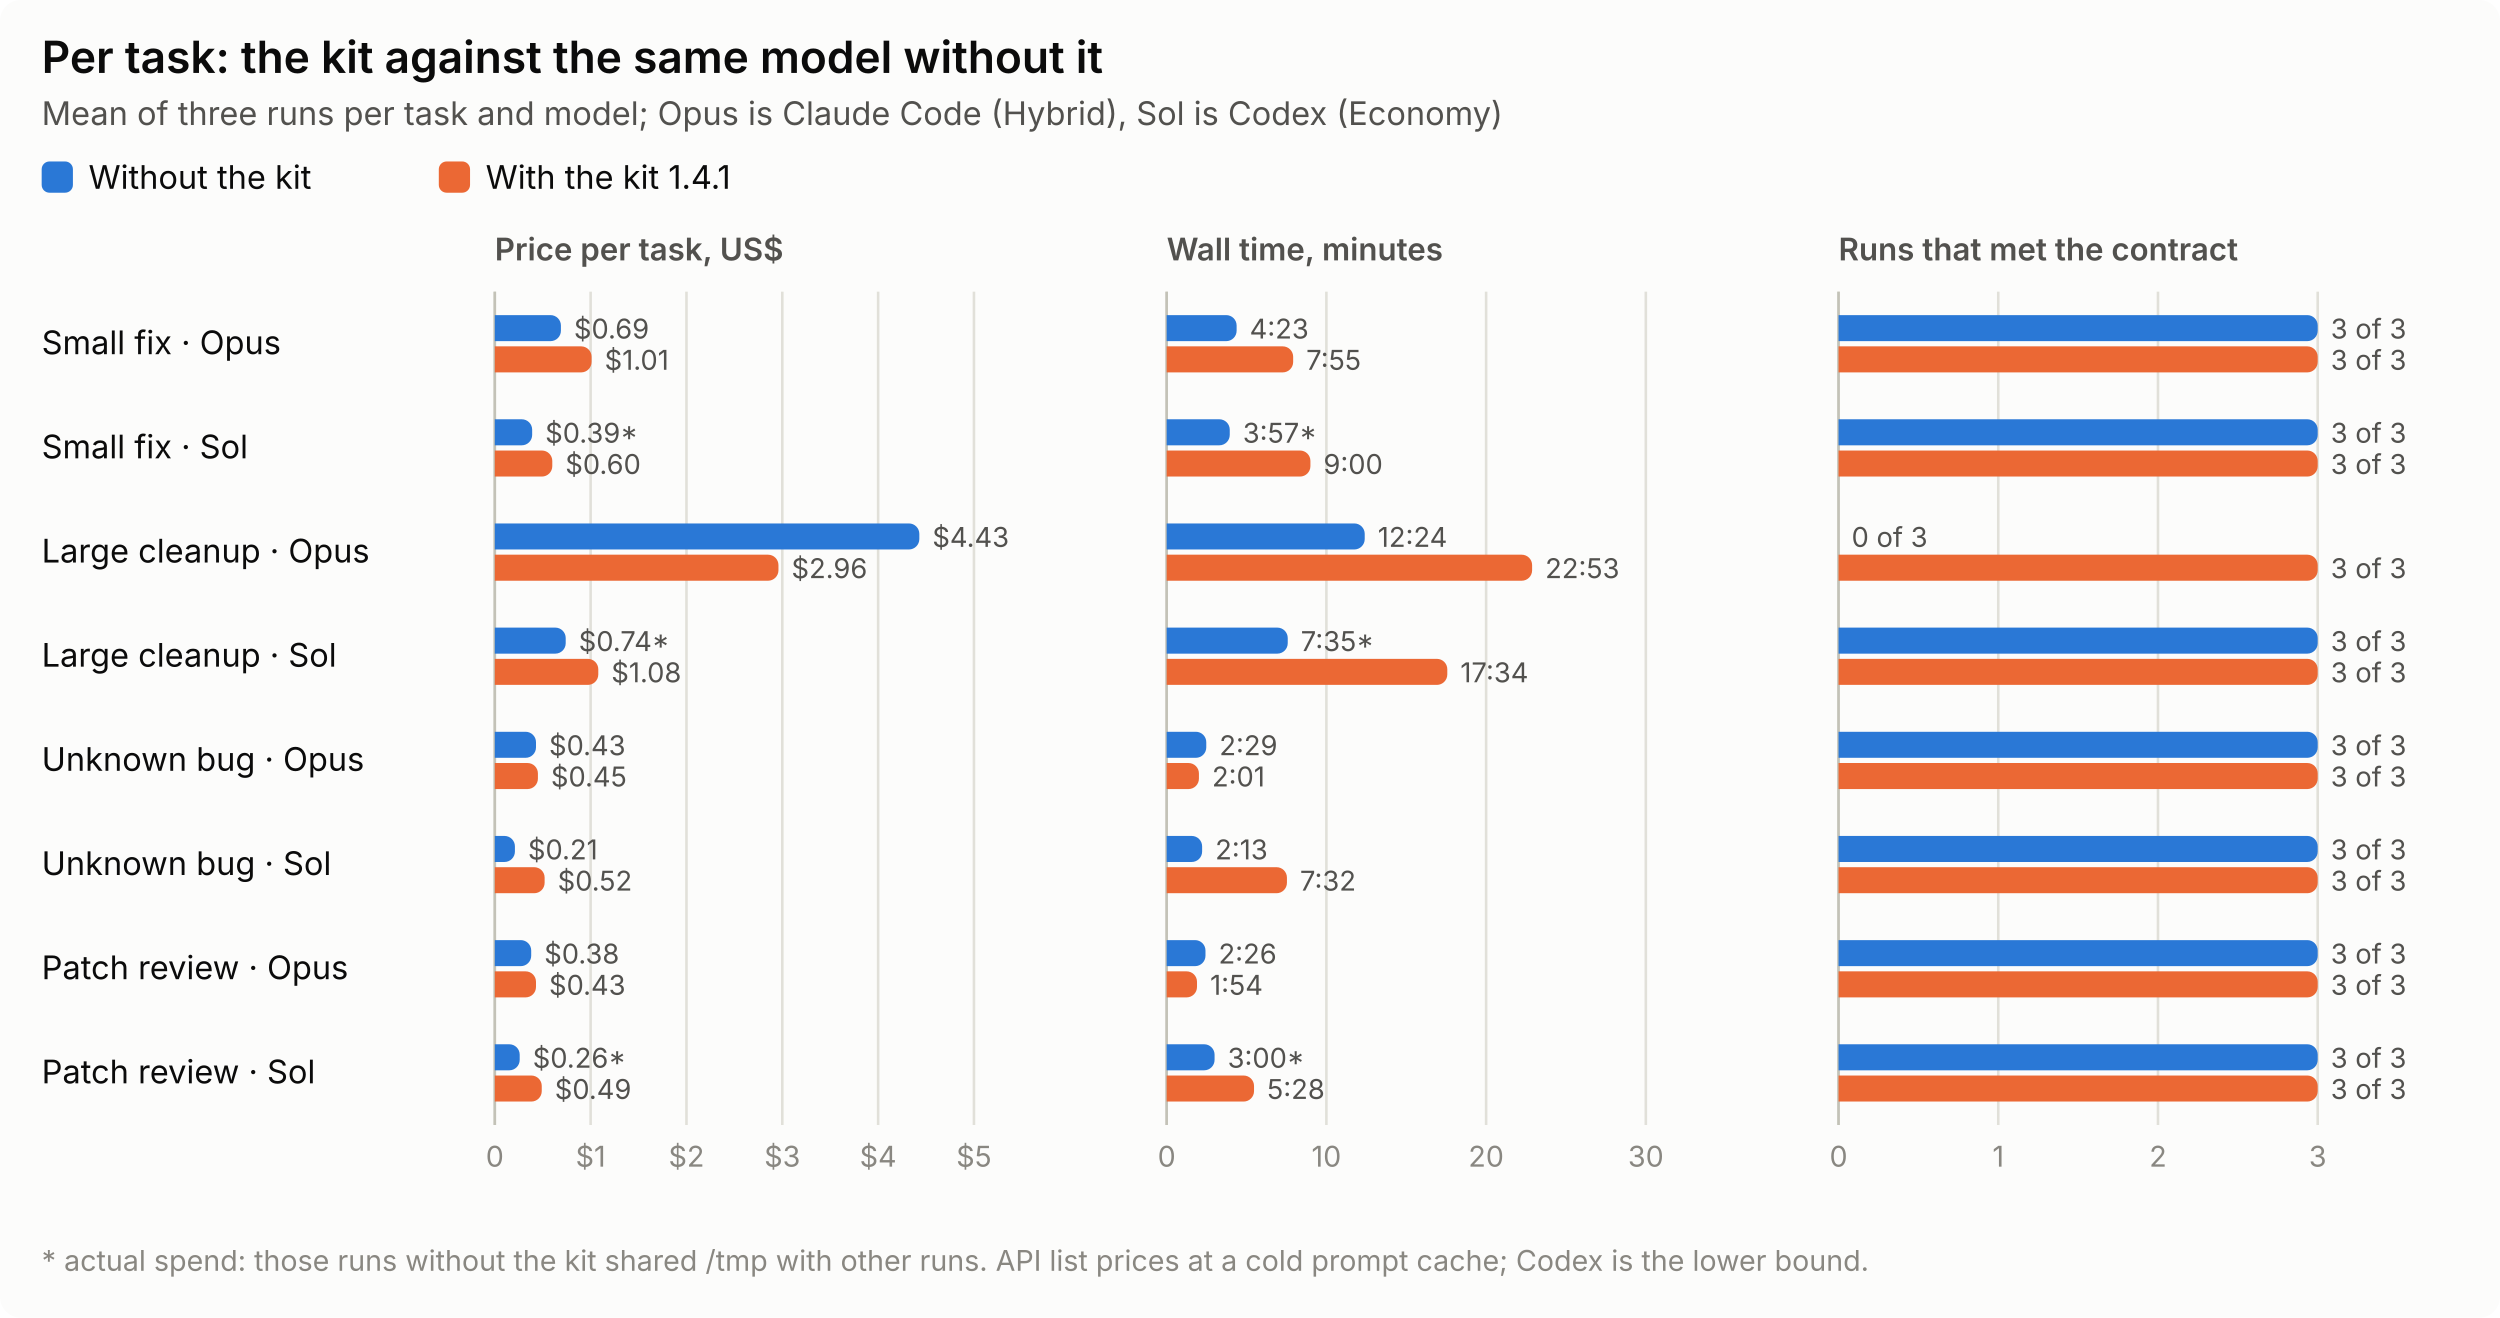
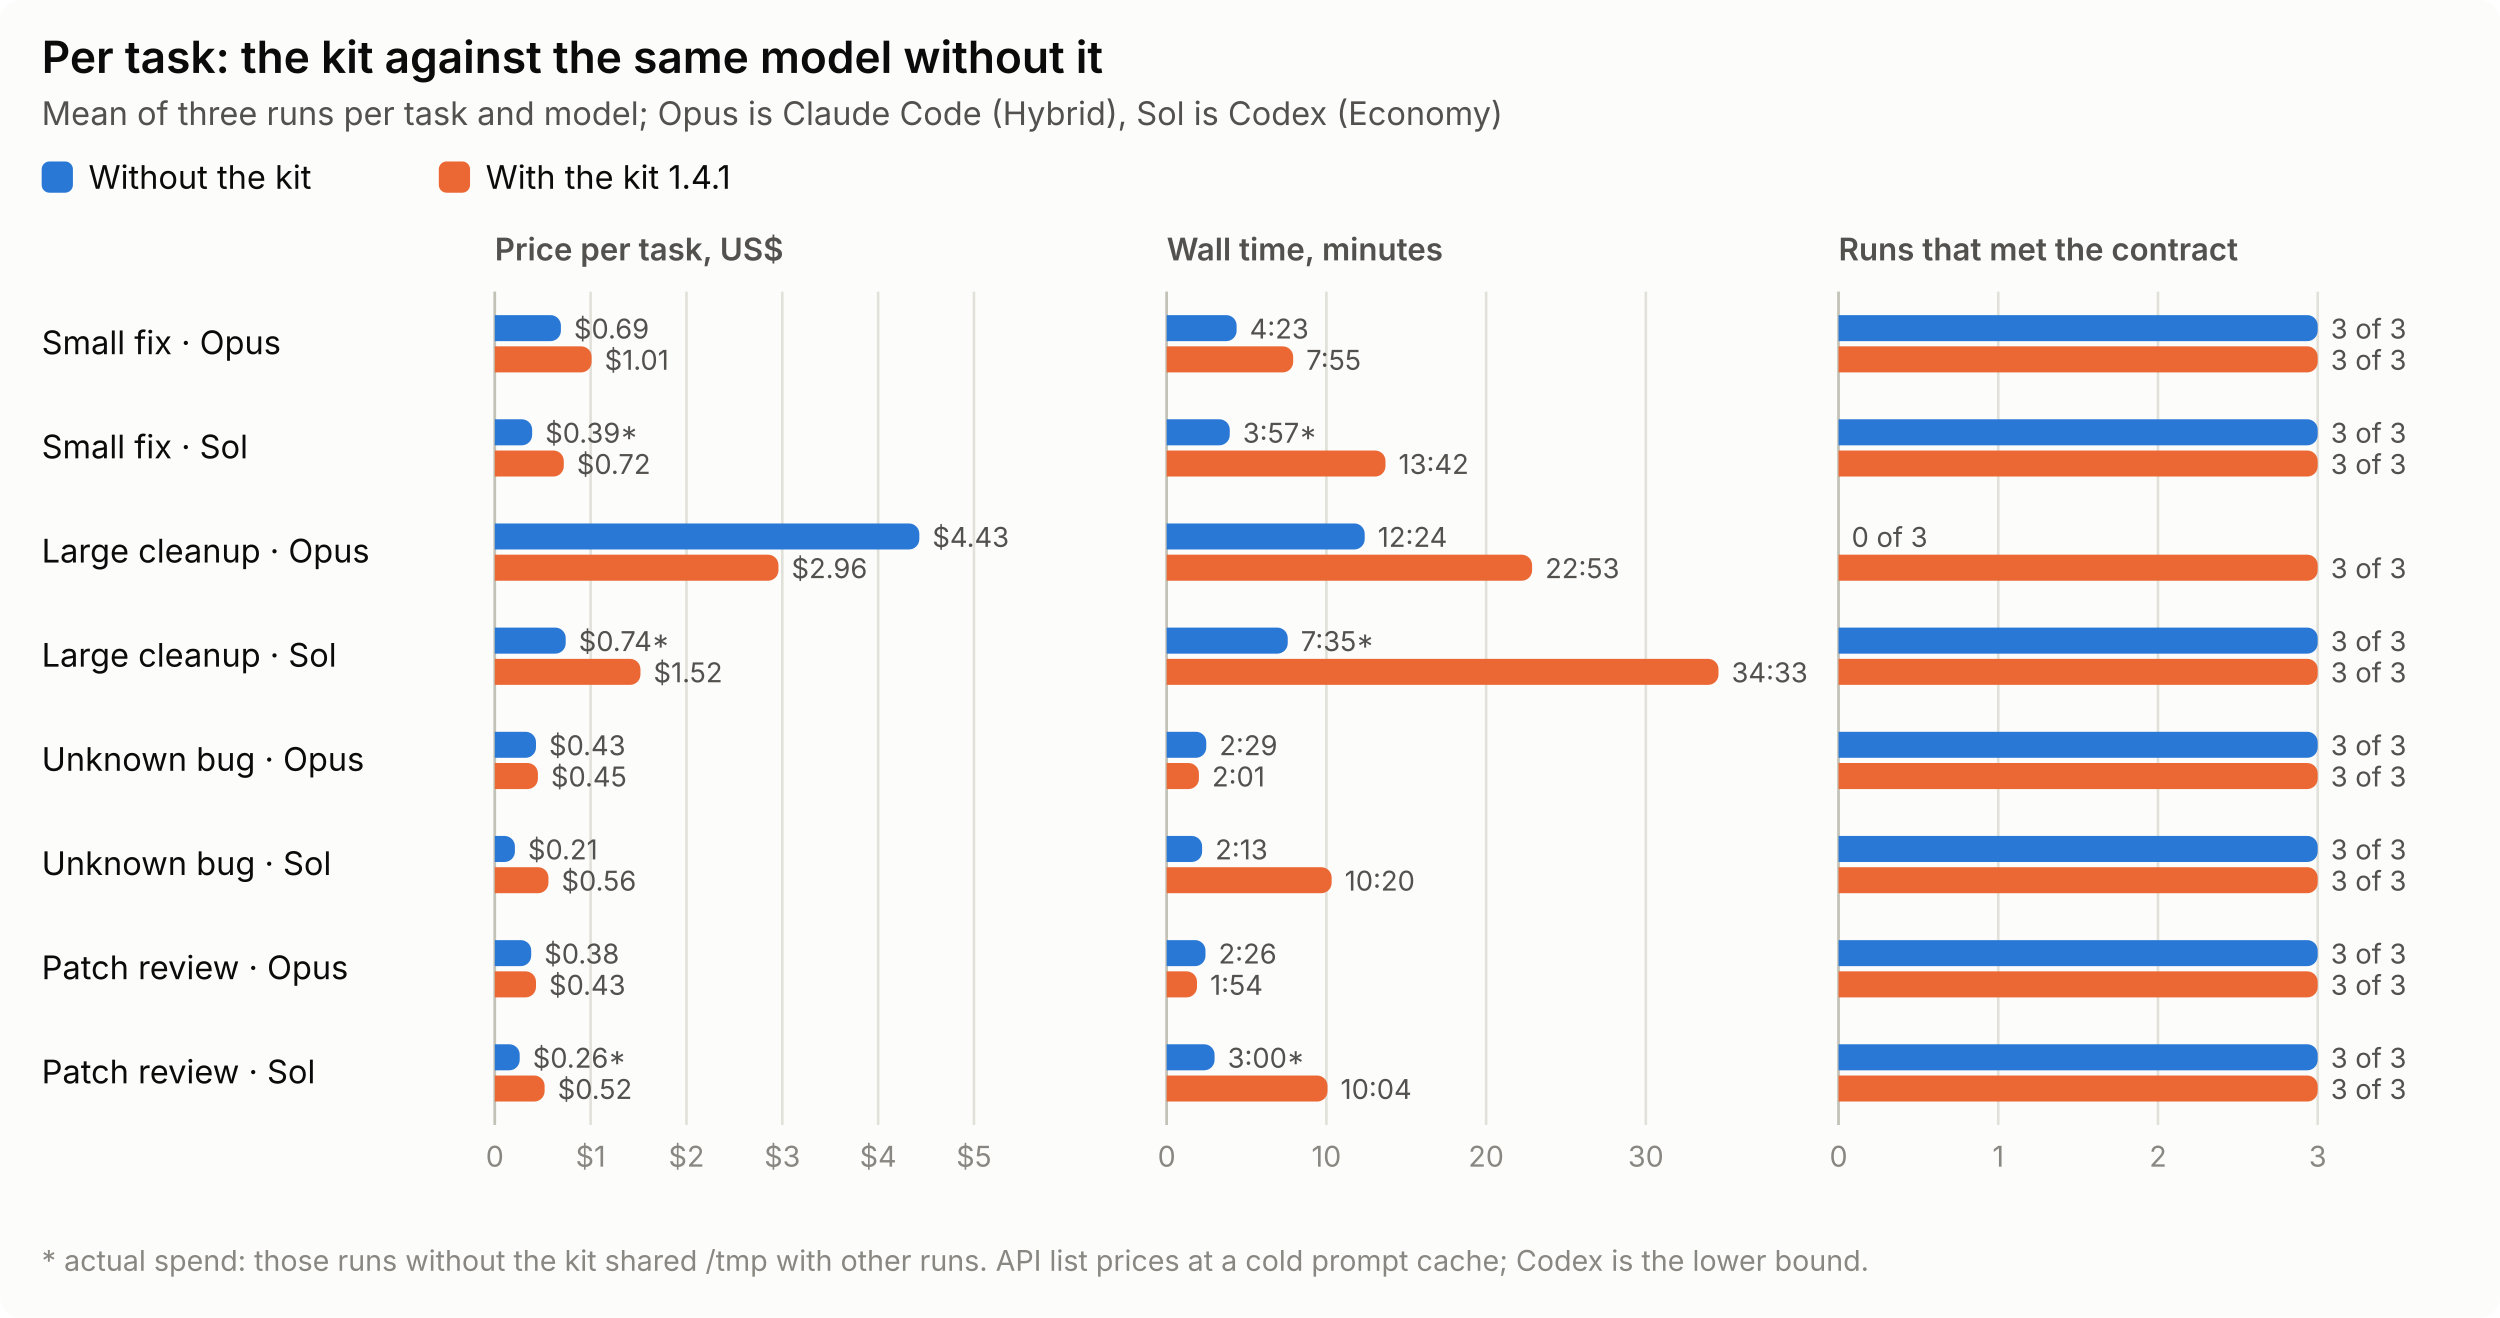
<svg xmlns="http://www.w3.org/2000/svg" width="960" height="506" viewBox="0 0 960 506" role="img" aria-labelledby="t d" font-family="system-ui, -apple-system, &quot;Segoe UI&quot;, sans-serif">
  <rect width="960" height="506" rx="8" fill="#fcfcfb" />
  <text x="16" y="28" font-size="17" font-weight="600" fill="#0b0b0b">Per task: the kit against the same model without it</text>
  <text x="16" y="48" font-size="12.5" fill="#52514e">Mean of three runs per task and model; Opus is Claude Code (Hybrid), Sol is Codex (Economy)</text>
  <rect x="16" y="62" width="12" height="12" rx="3" fill="#2a78d6" />
  <text x="34" y="72.5" font-size="12.5" fill="#0b0b0b">Without the kit</text>
  <rect x="168.5" y="62" width="12" height="12" rx="3" fill="#eb6834" />
  <text x="186.5" y="72.5" font-size="12.5" fill="#0b0b0b">With the kit 1.4.1</text>
  <text x="16" y="136" font-size="12.5" fill="#0b0b0b">Small fix · Opus</text>
  <text x="16" y="176" font-size="12.5" fill="#0b0b0b">Small fix · Sol</text>
  <text x="16" y="216" font-size="12.5" fill="#0b0b0b">Large cleanup · Opus</text>
  <text x="16" y="256" font-size="12.5" fill="#0b0b0b">Large cleanup · Sol</text>
  <text x="16" y="296" font-size="12.5" fill="#0b0b0b">Unknown bug · Opus</text>
  <text x="16" y="336" font-size="12.5" fill="#0b0b0b">Unknown bug · Sol</text>
  <text x="16" y="376" font-size="12.5" fill="#0b0b0b">Patch review · Opus</text>
  <text x="16" y="416" font-size="12.5" fill="#0b0b0b">Patch review · Sol</text>
  <text x="190" y="100" font-size="12" font-weight="600" fill="#52514e">Price per task, US$</text>
  <line x1="190" y1="112" x2="190" y2="432" stroke="#e1e0d9" stroke-width="1" />
  <text x="190" y="448" font-size="11" fill="#898781" text-anchor="middle" style="font-variant-numeric: tabular-nums">0</text>
  <line x1="226.8" y1="112" x2="226.8" y2="432" stroke="#e1e0d9" stroke-width="1" />
  <text x="226.8" y="448" font-size="11" fill="#898781" text-anchor="middle" style="font-variant-numeric: tabular-nums">$1</text>
  <line x1="263.6" y1="112" x2="263.6" y2="432" stroke="#e1e0d9" stroke-width="1" />
  <text x="263.6" y="448" font-size="11" fill="#898781" text-anchor="middle" style="font-variant-numeric: tabular-nums">$2</text>
  <line x1="300.4" y1="112" x2="300.4" y2="432" stroke="#e1e0d9" stroke-width="1" />
  <text x="300.4" y="448" font-size="11" fill="#898781" text-anchor="middle" style="font-variant-numeric: tabular-nums">$3</text>
  <line x1="337.2" y1="112" x2="337.2" y2="432" stroke="#e1e0d9" stroke-width="1" />
  <text x="337.2" y="448" font-size="11" fill="#898781" text-anchor="middle" style="font-variant-numeric: tabular-nums">$4</text>
  <line x1="374" y1="112" x2="374" y2="432" stroke="#e1e0d9" stroke-width="1" />
  <text x="374" y="448" font-size="11" fill="#898781" text-anchor="middle" style="font-variant-numeric: tabular-nums">$5</text>
  <line x1="190" y1="112" x2="190" y2="432" stroke="#c3c2b7" stroke-width="1" />
  <path d="M190,121 h21.392 a4,4 0 0 1 4,4 v2 a4,4 0 0 1 -4,4 h-21.392 z" fill="#2a78d6" />
  <text x="220.392" y="130" font-size="10.5" fill="#52514e" style="font-variant-numeric: tabular-nums">$0.69</text>
  <path d="M190,133 h33.168 a4,4 0 0 1 4,4 v2 a4,4 0 0 1 -4,4 h-33.168 z" fill="#eb6834" />
  <text x="232.168" y="142" font-size="10.5" fill="#52514e" style="font-variant-numeric: tabular-nums">$1.01</text>
  <path d="M190,161 h10.352 a4,4 0 0 1 4,4 v2 a4,4 0 0 1 -4,4 h-10.352 z" fill="#2a78d6" />
  <text x="209.352" y="170" font-size="10.5" fill="#52514e" style="font-variant-numeric: tabular-nums">$0.39*</text>
-   <path d="M190,173 h18.08 a4,4 0 0 1 4,4 v2 a4,4 0 0 1 -4,4 h-18.08 z" fill="#eb6834" />
-   <text x="217.08" y="182" font-size="10.5" fill="#52514e" style="font-variant-numeric: tabular-nums">$0.60</text>
+   <path d="M190,173 h22.496 a4,4 0 0 1 4,4 v2 a4,4 0 0 1 -4,4 h-22.496 z" fill="#eb6834" />
+   <text x="221.496" y="182" font-size="10.5" fill="#52514e" style="font-variant-numeric: tabular-nums">$0.72</text>
  <path d="M190,201 h159.024 a4,4 0 0 1 4,4 v2 a4,4 0 0 1 -4,4 h-159.024 z" fill="#2a78d6" />
  <text x="358.024" y="210" font-size="10.5" fill="#52514e" style="font-variant-numeric: tabular-nums">$4.43</text>
  <path d="M190,213 h104.928 a4,4 0 0 1 4,4 v2 a4,4 0 0 1 -4,4 h-104.928 z" fill="#eb6834" />
  <text x="303.928" y="222" font-size="10.5" fill="#52514e" style="font-variant-numeric: tabular-nums">$2.96</text>
  <path d="M190,241 h23.232 a4,4 0 0 1 4,4 v2 a4,4 0 0 1 -4,4 h-23.232 z" fill="#2a78d6" />
  <text x="222.232" y="250" font-size="10.5" fill="#52514e" style="font-variant-numeric: tabular-nums">$0.74*</text>
-   <path d="M190,253 h35.744 a4,4 0 0 1 4,4 v2 a4,4 0 0 1 -4,4 h-35.744 z" fill="#eb6834" />
-   <text x="234.744" y="262" font-size="10.5" fill="#52514e" style="font-variant-numeric: tabular-nums">$1.08</text>
+   <path d="M190,253 h51.936 a4,4 0 0 1 4,4 v2 a4,4 0 0 1 -4,4 h-51.936 z" fill="#eb6834" />
+   <text x="250.936" y="262" font-size="10.5" fill="#52514e" style="font-variant-numeric: tabular-nums">$1.52</text>
  <path d="M190,281 h11.824 a4,4 0 0 1 4,4 v2 a4,4 0 0 1 -4,4 h-11.824 z" fill="#2a78d6" />
  <text x="210.824" y="290" font-size="10.5" fill="#52514e" style="font-variant-numeric: tabular-nums">$0.43</text>
  <path d="M190,293 h12.56 a4,4 0 0 1 4,4 v2 a4,4 0 0 1 -4,4 h-12.56 z" fill="#eb6834" />
  <text x="211.56" y="302" font-size="10.5" fill="#52514e" style="font-variant-numeric: tabular-nums">$0.45</text>
  <path d="M190,321 h3.728 a4,4 0 0 1 4,4 v2 a4,4 0 0 1 -4,4 h-3.728 z" fill="#2a78d6" />
  <text x="202.728" y="330" font-size="10.5" fill="#52514e" style="font-variant-numeric: tabular-nums">$0.21</text>
-   <path d="M190,333 h15.136 a4,4 0 0 1 4,4 v2 a4,4 0 0 1 -4,4 h-15.136 z" fill="#eb6834" />
-   <text x="214.136" y="342" font-size="10.5" fill="#52514e" style="font-variant-numeric: tabular-nums">$0.52</text>
+   <path d="M190,333 h16.608 a4,4 0 0 1 4,4 v2 a4,4 0 0 1 -4,4 h-16.608 z" fill="#eb6834" />
+   <text x="215.608" y="342" font-size="10.5" fill="#52514e" style="font-variant-numeric: tabular-nums">$0.56</text>
  <path d="M190,361 h9.984 a4,4 0 0 1 4,4 v2 a4,4 0 0 1 -4,4 h-9.984 z" fill="#2a78d6" />
  <text x="208.984" y="370" font-size="10.5" fill="#52514e" style="font-variant-numeric: tabular-nums">$0.38</text>
  <path d="M190,373 h11.824 a4,4 0 0 1 4,4 v2 a4,4 0 0 1 -4,4 h-11.824 z" fill="#eb6834" />
  <text x="210.824" y="382" font-size="10.5" fill="#52514e" style="font-variant-numeric: tabular-nums">$0.43</text>
  <path d="M190,401 h5.568 a4,4 0 0 1 4,4 v2 a4,4 0 0 1 -4,4 h-5.568 z" fill="#2a78d6" />
  <text x="204.568" y="410" font-size="10.5" fill="#52514e" style="font-variant-numeric: tabular-nums">$0.26*</text>
-   <path d="M190,413 h14.032 a4,4 0 0 1 4,4 v2 a4,4 0 0 1 -4,4 h-14.032 z" fill="#eb6834" />
-   <text x="213.032" y="422" font-size="10.5" fill="#52514e" style="font-variant-numeric: tabular-nums">$0.49</text>
+   <path d="M190,413 h15.136 a4,4 0 0 1 4,4 v2 a4,4 0 0 1 -4,4 h-15.136 z" fill="#eb6834" />
+   <text x="214.136" y="422" font-size="10.5" fill="#52514e" style="font-variant-numeric: tabular-nums">$0.52</text>
  <text x="448" y="100" font-size="12" font-weight="600" fill="#52514e">Wall time, minutes</text>
  <line x1="448" y1="112" x2="448" y2="432" stroke="#e1e0d9" stroke-width="1" />
  <text x="448" y="448" font-size="11" fill="#898781" text-anchor="middle" style="font-variant-numeric: tabular-nums">0</text>
  <line x1="509.333" y1="112" x2="509.333" y2="432" stroke="#e1e0d9" stroke-width="1" />
  <text x="509.333" y="448" font-size="11" fill="#898781" text-anchor="middle" style="font-variant-numeric: tabular-nums">10</text>
  <line x1="570.667" y1="112" x2="570.667" y2="432" stroke="#e1e0d9" stroke-width="1" />
  <text x="570.667" y="448" font-size="11" fill="#898781" text-anchor="middle" style="font-variant-numeric: tabular-nums">20</text>
  <line x1="632" y1="112" x2="632" y2="432" stroke="#e1e0d9" stroke-width="1" />
  <text x="632" y="448" font-size="11" fill="#898781" text-anchor="middle" style="font-variant-numeric: tabular-nums">30</text>
  <line x1="448" y1="112" x2="448" y2="432" stroke="#c3c2b7" stroke-width="1" />
  <path d="M448,121 h22.864 a4,4 0 0 1 4,4 v2 a4,4 0 0 1 -4,4 h-22.864 z" fill="#2a78d6" />
  <text x="479.864" y="130" font-size="10.5" fill="#52514e" style="font-variant-numeric: tabular-nums">4:23</text>
  <path d="M448,133 h44.576 a4,4 0 0 1 4,4 v2 a4,4 0 0 1 -4,4 h-44.576 z" fill="#eb6834" />
  <text x="501.576" y="142" font-size="10.5" fill="#52514e" style="font-variant-numeric: tabular-nums">7:55</text>
  <path d="M448,161 h20.227 a4,4 0 0 1 4,4 v2 a4,4 0 0 1 -4,4 h-20.227 z" fill="#2a78d6" />
  <text x="477.227" y="170" font-size="10.5" fill="#52514e" style="font-variant-numeric: tabular-nums">3:57*</text>
-   <path d="M448,173 h51.2 a4,4 0 0 1 4,4 v2 a4,4 0 0 1 -4,4 h-51.2 z" fill="#eb6834" />
-   <text x="508.2" y="182" font-size="10.5" fill="#52514e" style="font-variant-numeric: tabular-nums">9:00</text>
+   <path d="M448,173 h80.027 a4,4 0 0 1 4,4 v2 a4,4 0 0 1 -4,4 h-80.027 z" fill="#eb6834" />
+   <text x="537.027" y="182" font-size="10.5" fill="#52514e" style="font-variant-numeric: tabular-nums">13:42</text>
  <path d="M448,201 h72.053 a4,4 0 0 1 4,4 v2 a4,4 0 0 1 -4,4 h-72.053 z" fill="#2a78d6" />
  <text x="529.053" y="210" font-size="10.5" fill="#52514e" style="font-variant-numeric: tabular-nums">12:24</text>
  <path d="M448,213 h136.331 a4,4 0 0 1 4,4 v2 a4,4 0 0 1 -4,4 h-136.331 z" fill="#eb6834" />
  <text x="593.331" y="222" font-size="10.5" fill="#52514e" style="font-variant-numeric: tabular-nums">22:53</text>
  <path d="M448,241 h42.491 a4,4 0 0 1 4,4 v2 a4,4 0 0 1 -4,4 h-42.491 z" fill="#2a78d6" />
  <text x="499.491" y="250" font-size="10.5" fill="#52514e" style="font-variant-numeric: tabular-nums">7:35*</text>
-   <path d="M448,253 h103.763 a4,4 0 0 1 4,4 v2 a4,4 0 0 1 -4,4 h-103.763 z" fill="#eb6834" />
-   <text x="560.763" y="262" font-size="10.5" fill="#52514e" style="font-variant-numeric: tabular-nums">17:34</text>
+   <path d="M448,253 h207.907 a4,4 0 0 1 4,4 v2 a4,4 0 0 1 -4,4 h-207.907 z" fill="#eb6834" />
+   <text x="664.907" y="262" font-size="10.5" fill="#52514e" style="font-variant-numeric: tabular-nums">34:33</text>
  <path d="M448,281 h11.211 a4,4 0 0 1 4,4 v2 a4,4 0 0 1 -4,4 h-11.211 z" fill="#2a78d6" />
  <text x="468.211" y="290" font-size="10.5" fill="#52514e" style="font-variant-numeric: tabular-nums">2:29</text>
  <path d="M448,293 h8.389 a4,4 0 0 1 4,4 v2 a4,4 0 0 1 -4,4 h-8.389 z" fill="#eb6834" />
  <text x="465.389" y="302" font-size="10.5" fill="#52514e" style="font-variant-numeric: tabular-nums">2:01</text>
  <path d="M448,321 h9.616 a4,4 0 0 1 4,4 v2 a4,4 0 0 1 -4,4 h-9.616 z" fill="#2a78d6" />
  <text x="466.616" y="330" font-size="10.5" fill="#52514e" style="font-variant-numeric: tabular-nums">2:13</text>
-   <path d="M448,333 h42.184 a4,4 0 0 1 4,4 v2 a4,4 0 0 1 -4,4 h-42.184 z" fill="#eb6834" />
-   <text x="499.184" y="342" font-size="10.5" fill="#52514e" style="font-variant-numeric: tabular-nums">7:32</text>
+   <path d="M448,333 h59.357 a4,4 0 0 1 4,4 v2 a4,4 0 0 1 -4,4 h-59.357 z" fill="#eb6834" />
+   <text x="516.357" y="342" font-size="10.5" fill="#52514e" style="font-variant-numeric: tabular-nums">10:20</text>
  <path d="M448,361 h10.904 a4,4 0 0 1 4,4 v2 a4,4 0 0 1 -4,4 h-10.904 z" fill="#2a78d6" />
  <text x="467.904" y="370" font-size="10.5" fill="#52514e" style="font-variant-numeric: tabular-nums">2:26</text>
  <path d="M448,373 h7.653 a4,4 0 0 1 4,4 v2 a4,4 0 0 1 -4,4 h-7.653 z" fill="#eb6834" />
  <text x="464.653" y="382" font-size="10.5" fill="#52514e" style="font-variant-numeric: tabular-nums">1:54</text>
  <path d="M448,401 h14.4 a4,4 0 0 1 4,4 v2 a4,4 0 0 1 -4,4 h-14.4 z" fill="#2a78d6" />
  <text x="471.4" y="410" font-size="10.5" fill="#52514e" style="font-variant-numeric: tabular-nums">3:00*</text>
-   <path d="M448,413 h29.549 a4,4 0 0 1 4,4 v2 a4,4 0 0 1 -4,4 h-29.549 z" fill="#eb6834" />
-   <text x="486.549" y="422" font-size="10.5" fill="#52514e" style="font-variant-numeric: tabular-nums">5:28</text>
+   <path d="M448,413 h57.763 a4,4 0 0 1 4,4 v2 a4,4 0 0 1 -4,4 h-57.763 z" fill="#eb6834" />
+   <text x="514.763" y="422" font-size="10.5" fill="#52514e" style="font-variant-numeric: tabular-nums">10:04</text>
  <text x="706" y="100" font-size="12" font-weight="600" fill="#52514e">Runs that met the contract</text>
  <line x1="706" y1="112" x2="706" y2="432" stroke="#e1e0d9" stroke-width="1" />
  <text x="706" y="448" font-size="11" fill="#898781" text-anchor="middle" style="font-variant-numeric: tabular-nums">0</text>
  <line x1="767.333" y1="112" x2="767.333" y2="432" stroke="#e1e0d9" stroke-width="1" />
  <text x="767.333" y="448" font-size="11" fill="#898781" text-anchor="middle" style="font-variant-numeric: tabular-nums">1</text>
  <line x1="828.667" y1="112" x2="828.667" y2="432" stroke="#e1e0d9" stroke-width="1" />
  <text x="828.667" y="448" font-size="11" fill="#898781" text-anchor="middle" style="font-variant-numeric: tabular-nums">2</text>
  <line x1="890" y1="112" x2="890" y2="432" stroke="#e1e0d9" stroke-width="1" />
  <text x="890" y="448" font-size="11" fill="#898781" text-anchor="middle" style="font-variant-numeric: tabular-nums">3</text>
  <line x1="706" y1="112" x2="706" y2="432" stroke="#c3c2b7" stroke-width="1" />
  <path d="M706,121 h180 a4,4 0 0 1 4,4 v2 a4,4 0 0 1 -4,4 h-180 z" fill="#2a78d6" />
  <text x="895" y="130" font-size="10.5" fill="#52514e" style="font-variant-numeric: tabular-nums">3 of 3</text>
  <path d="M706,133 h180 a4,4 0 0 1 4,4 v2 a4,4 0 0 1 -4,4 h-180 z" fill="#eb6834" />
  <text x="895" y="142" font-size="10.5" fill="#52514e" style="font-variant-numeric: tabular-nums">3 of 3</text>
  <path d="M706,161 h180 a4,4 0 0 1 4,4 v2 a4,4 0 0 1 -4,4 h-180 z" fill="#2a78d6" />
  <text x="895" y="170" font-size="10.5" fill="#52514e" style="font-variant-numeric: tabular-nums">3 of 3</text>
  <path d="M706,173 h180 a4,4 0 0 1 4,4 v2 a4,4 0 0 1 -4,4 h-180 z" fill="#eb6834" />
  <text x="895" y="182" font-size="10.5" fill="#52514e" style="font-variant-numeric: tabular-nums">3 of 3</text>
  <text x="711" y="210" font-size="10.5" fill="#52514e" style="font-variant-numeric: tabular-nums">0 of 3</text>
  <path d="M706,213 h180 a4,4 0 0 1 4,4 v2 a4,4 0 0 1 -4,4 h-180 z" fill="#eb6834" />
  <text x="895" y="222" font-size="10.5" fill="#52514e" style="font-variant-numeric: tabular-nums">3 of 3</text>
  <path d="M706,241 h180 a4,4 0 0 1 4,4 v2 a4,4 0 0 1 -4,4 h-180 z" fill="#2a78d6" />
  <text x="895" y="250" font-size="10.5" fill="#52514e" style="font-variant-numeric: tabular-nums">3 of 3</text>
  <path d="M706,253 h180 a4,4 0 0 1 4,4 v2 a4,4 0 0 1 -4,4 h-180 z" fill="#eb6834" />
  <text x="895" y="262" font-size="10.5" fill="#52514e" style="font-variant-numeric: tabular-nums">3 of 3</text>
  <path d="M706,281 h180 a4,4 0 0 1 4,4 v2 a4,4 0 0 1 -4,4 h-180 z" fill="#2a78d6" />
  <text x="895" y="290" font-size="10.5" fill="#52514e" style="font-variant-numeric: tabular-nums">3 of 3</text>
  <path d="M706,293 h180 a4,4 0 0 1 4,4 v2 a4,4 0 0 1 -4,4 h-180 z" fill="#eb6834" />
  <text x="895" y="302" font-size="10.5" fill="#52514e" style="font-variant-numeric: tabular-nums">3 of 3</text>
  <path d="M706,321 h180 a4,4 0 0 1 4,4 v2 a4,4 0 0 1 -4,4 h-180 z" fill="#2a78d6" />
  <text x="895" y="330" font-size="10.5" fill="#52514e" style="font-variant-numeric: tabular-nums">3 of 3</text>
  <path d="M706,333 h180 a4,4 0 0 1 4,4 v2 a4,4 0 0 1 -4,4 h-180 z" fill="#eb6834" />
  <text x="895" y="342" font-size="10.5" fill="#52514e" style="font-variant-numeric: tabular-nums">3 of 3</text>
  <path d="M706,361 h180 a4,4 0 0 1 4,4 v2 a4,4 0 0 1 -4,4 h-180 z" fill="#2a78d6" />
  <text x="895" y="370" font-size="10.5" fill="#52514e" style="font-variant-numeric: tabular-nums">3 of 3</text>
  <path d="M706,373 h180 a4,4 0 0 1 4,4 v2 a4,4 0 0 1 -4,4 h-180 z" fill="#eb6834" />
  <text x="895" y="382" font-size="10.5" fill="#52514e" style="font-variant-numeric: tabular-nums">3 of 3</text>
  <path d="M706,401 h180 a4,4 0 0 1 4,4 v2 a4,4 0 0 1 -4,4 h-180 z" fill="#2a78d6" />
  <text x="895" y="410" font-size="10.5" fill="#52514e" style="font-variant-numeric: tabular-nums">3 of 3</text>
  <path d="M706,413 h180 a4,4 0 0 1 4,4 v2 a4,4 0 0 1 -4,4 h-180 z" fill="#eb6834" />
  <text x="895" y="422" font-size="10.5" fill="#52514e" style="font-variant-numeric: tabular-nums">3 of 3</text>
  <text x="16" y="488" font-size="11" fill="#898781">* actual spend: those runs without the kit shared /tmp with other runs. API list prices at a cold prompt cache; Codex is the lower bound.</text>
</svg>
